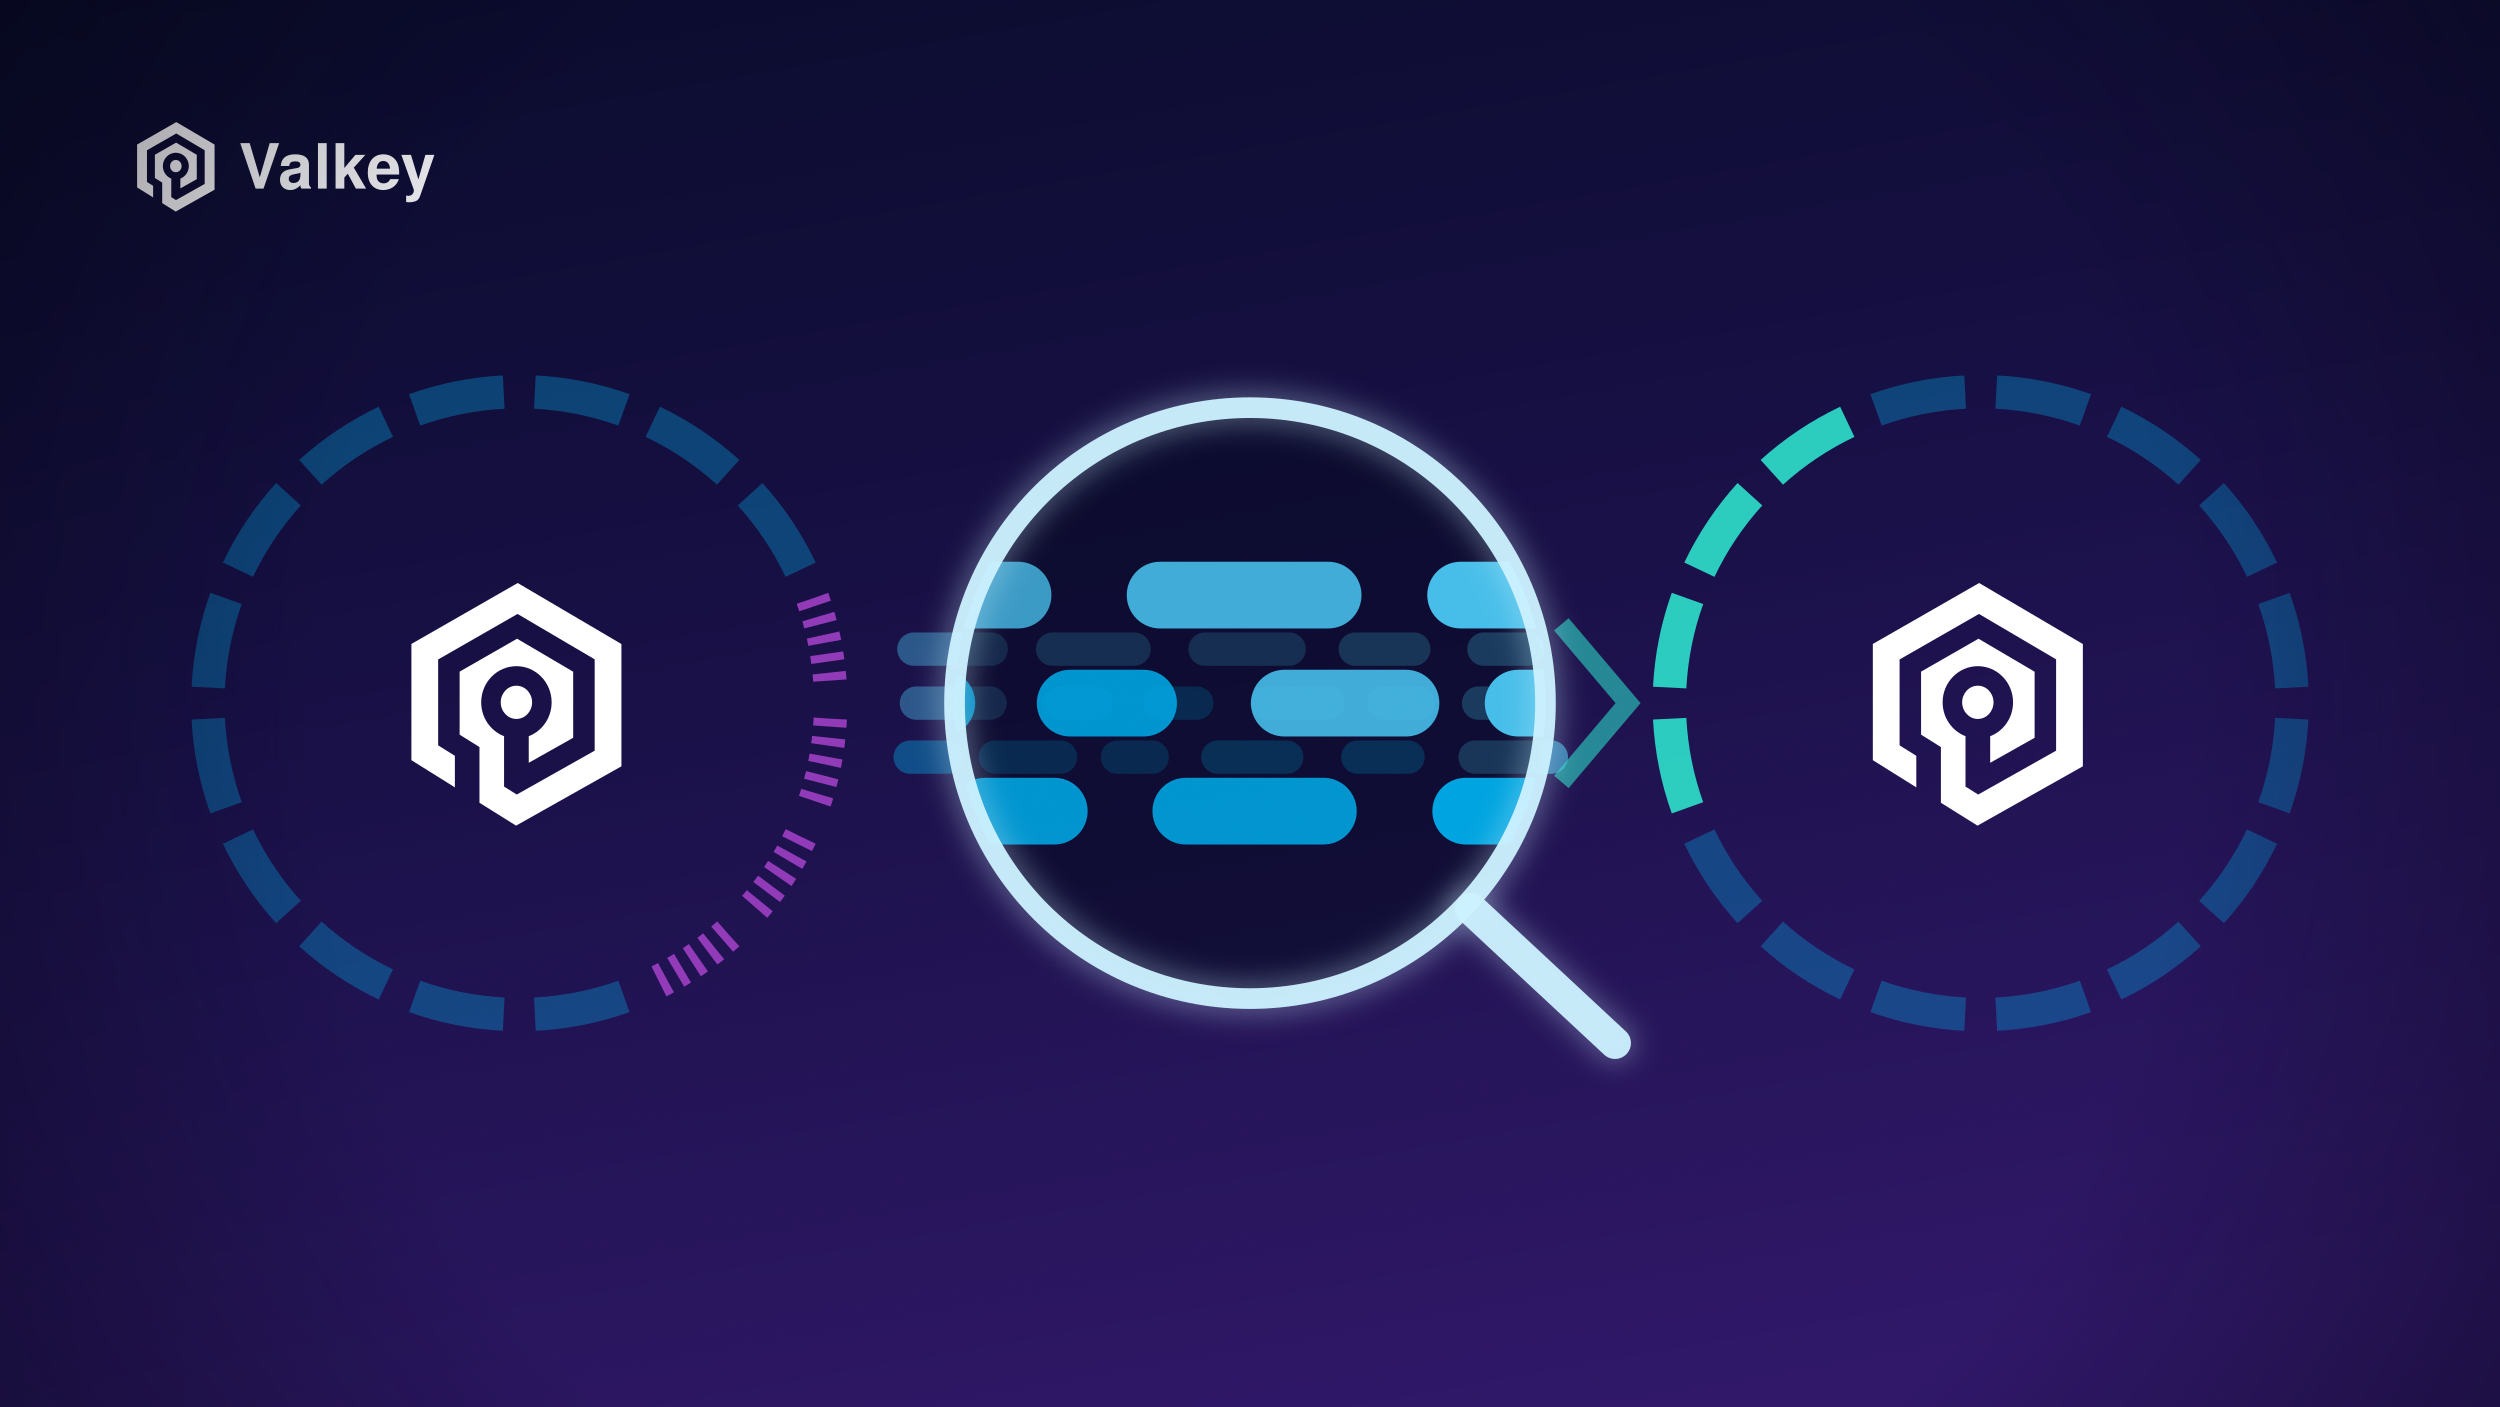
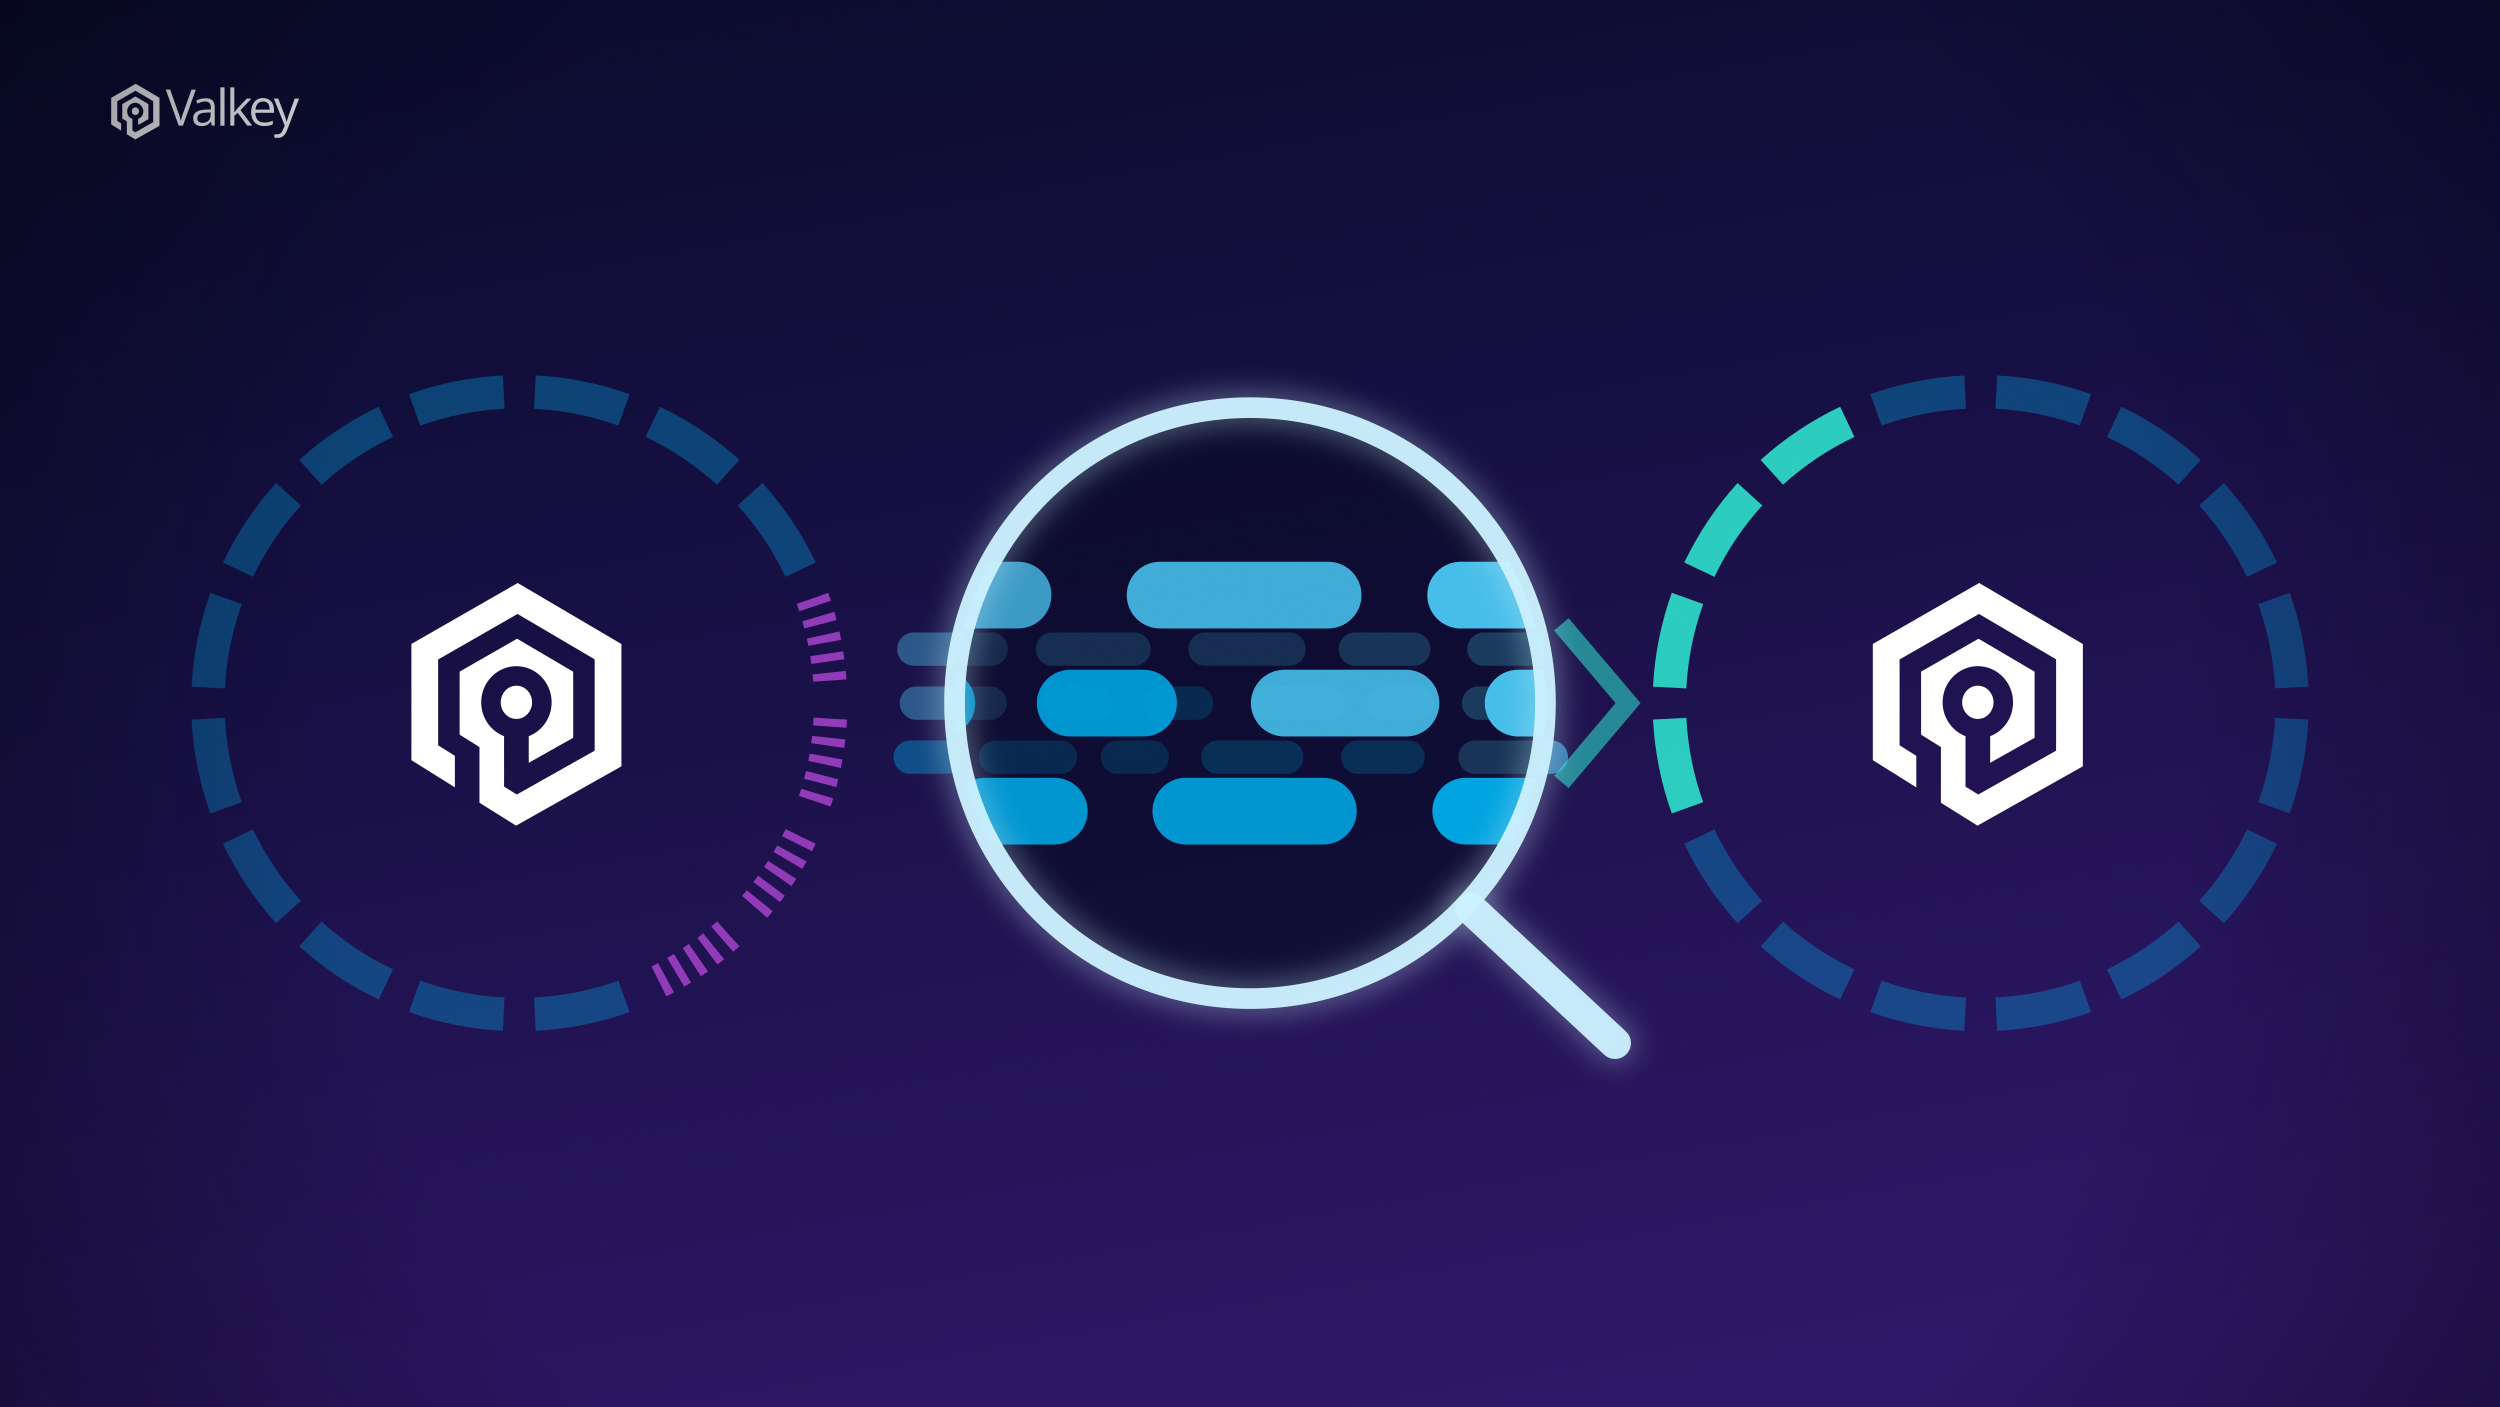
<svg xmlns="http://www.w3.org/2000/svg" width="1920" height="1080" viewBox="173.1 85.4 1573.8 885.2">
  <defs>
    <linearGradient id="sky" x1="0" y1="0" x2="0.32" y2="1">
      <stop offset="0" stop-color="#060A24" />
      <stop offset="0.48" stop-color="#171043" />
      <stop offset="1" stop-color="#301868" />
    </linearGradient>
    <radialGradient id="focus" gradientUnits="userSpaceOnUse" cx="960" cy="528" r="900">
      <stop offset="0" stop-color="#00A3E0" stop-opacity="0.42" />
      <stop offset="0.35" stop-color="#963CBD" stop-opacity="0.20" />
      <stop offset="1" stop-color="#963CBD" stop-opacity="0" />
    </radialGradient>
    <radialGradient id="vignette" gradientUnits="userSpaceOnUse" cx="960" cy="540" r="1180">
      <stop offset="0.5" stop-color="#03040F" stop-opacity="0" />
      <stop offset="1" stop-color="#03040F" stop-opacity="0.8" />
    </radialGradient>
    <radialGradient id="scrim">
      <stop offset="0" stop-color="#060A24" stop-opacity="0.72" />
      <stop offset="0.6" stop-color="#060A24" stop-opacity="0.45" />
      <stop offset="1" stop-color="#060A24" stop-opacity="0" />
    </radialGradient>
    <filter id="grain" x="0" y="0" width="100%" height="100%">
      <feTurbulence type="fractalNoise" baseFrequency="0.85" numOctaves="4" stitchTiles="stitch" />
      <feColorMatrix type="saturate" values="0" />
    </filter>
    <radialGradient id="h-cyan">
      <stop offset="0" stop-color="#46BDE9" stop-opacity="0.75" />
      <stop offset="0.4" stop-color="#46BDE9" stop-opacity="0.22" />
      <stop offset="1" stop-color="#46BDE9" stop-opacity="0" />
    </radialGradient>
    <radialGradient id="h-ice">
      <stop offset="0" stop-color="#CCF1FF" stop-opacity="0.75" />
      <stop offset="0.4" stop-color="#CCF1FF" stop-opacity="0.22" />
      <stop offset="1" stop-color="#CCF1FF" stop-opacity="0" />
    </radialGradient>
    <radialGradient id="h-mint">
      <stop offset="0" stop-color="#2CD5C4" stop-opacity="0.75" />
      <stop offset="0.4" stop-color="#2CD5C4" stop-opacity="0.22" />
      <stop offset="1" stop-color="#2CD5C4" stop-opacity="0" />
    </radialGradient>
    <radialGradient id="h-coral">
      <stop offset="0" stop-color="#F65275" stop-opacity="0.75" />
      <stop offset="0.4" stop-color="#F65275" stop-opacity="0.22" />
      <stop offset="1" stop-color="#F65275" stop-opacity="0" />
    </radialGradient>
    <radialGradient id="h-violet">
      <stop offset="0" stop-color="#963CBD" stop-opacity="0.75" />
      <stop offset="0.4" stop-color="#963CBD" stop-opacity="0.22" />
      <stop offset="1" stop-color="#963CBD" stop-opacity="0" />
    </radialGradient>
    <radialGradient id="h-gold">
      <stop offset="0" stop-color="#FFB81C" stop-opacity="0.75" />
      <stop offset="0.4" stop-color="#FFB81C" stop-opacity="0.22" />
      <stop offset="1" stop-color="#FFB81C" stop-opacity="0" />
    </radialGradient>
    <filter id="blur3" x="-70%" y="-70%" width="240%" height="240%">
      <feGaussianBlur stdDeviation="3" />
    </filter>
    <filter id="blur8" x="-70%" y="-70%" width="240%" height="240%">
      <feGaussianBlur stdDeviation="8" />
    </filter>
    <filter id="blur18" x="-70%" y="-70%" width="240%" height="240%">
      <feGaussianBlur stdDeviation="18" />
    </filter>
    <filter id="blur40" x="-70%" y="-70%" width="240%" height="240%">
      <feGaussianBlur stdDeviation="40" />
    </filter>
  </defs>
  <rect width="1920" height="1080" fill="url(#sky)" />
  <clipPath id="lensQuiet">
    <circle cx="960" cy="528" r="186" />
  </clipPath>
  <g>
    <rect x="737.9" y="483.5" width="69.7" height="21" rx="10.5" fill="#46BDE9" opacity="0.4" />
    <rect x="825.2" y="483.5" width="72.3" height="21" rx="10.5" fill="#46BDE9" opacity="0.5" />
    <rect x="921.2" y="483.5" width="73.9" height="21" rx="10.5" fill="#46BDE9" opacity="0.5" />
    <rect x="1015.8" y="483.5" width="57.8" height="21" rx="10.5" fill="#46BDE9" opacity="0.6" />
    <rect x="1096.8" y="483.5" width="48.3" height="21" rx="10.5" fill="#46BDE9" opacity="0.7" />
    <rect x="739.5" y="517.5" width="67.4" height="21" rx="10.5" fill="#46BDE9" opacity="0.4" />
    <rect x="830.2" y="517.5" width="43.3" height="21" rx="10.5" fill="#00A3E0" opacity="0.5" />
    <rect x="892.9" y="517.5" width="44.1" height="21" rx="10.5" fill="#00A3E0" opacity="0.5" />
    <rect x="960.3" y="517.5" width="59.3" height="21" rx="10.5" fill="#46BDE9" opacity="0.6" />
    <rect x="1033.9" y="517.5" width="42.3" height="21" rx="10.5" fill="#46BDE9" opacity="0.6" />
    <rect x="1093.4" y="517.5" width="42.2" height="21" rx="10.5" fill="#46BDE9" opacity="0.7" />
    <rect x="735.6" y="551.5" width="44.2" height="21" rx="10.5" fill="#00A3E0" opacity="0.4" />
    <rect x="789.2" y="551.5" width="62" height="21" rx="10.5" fill="#00A3E0" opacity="0.5" />
    <rect x="866.1" y="551.5" width="42.8" height="21" rx="10.5" fill="#00A3E0" opacity="0.5" />
    <rect x="929.3" y="551.5" width="64.3" height="21" rx="10.5" fill="#00A3E0" opacity="0.6" />
    <rect x="1017.4" y="551.5" width="52.6" height="21" rx="10.5" fill="#00A3E0" opacity="0.6" />
    <rect x="1091.2" y="551.5" width="69" height="21" rx="10.5" fill="#46BDE9" opacity="0.6" />
  </g>
  <path d="M 1156 478.4 L 1198 528 L 1156 577.6" fill="none" stroke="#2CD5C4" stroke-width="12" stroke-linejoin="miter" opacity="0.6" />
  <g>
    <path d="M 695.8 537.8 A 196 196 0 0 1 684.6 593.9" fill="none" stroke="#963CBD" stroke-width="21" opacity="0.95" stroke-dasharray="5 7" />
    <path d="M 677.1 612 A 196 196 0 0 1 645.3 659.5" fill="none" stroke="#963CBD" stroke-width="21" opacity="0.95" stroke-dasharray="5 7" />
    <path d="M 631.5 673.3 A 196 196 0 0 1 584 705.1" fill="none" stroke="#963CBD" stroke-width="21" opacity="0.95" stroke-dasharray="5 7" />
    <path d="M 565.9 712.6 A 196 196 0 0 1 509.8 723.8" fill="none" stroke="#00A3E0" stroke-width="21" opacity="0.34" />
    <path d="M 490.2 723.8 A 196 196 0 0 1 434.1 712.6" fill="none" stroke="#00A3E0" stroke-width="21" opacity="0.34" />
    <path d="M 416 705.1 A 196 196 0 0 1 368.5 673.3" fill="none" stroke="#00A3E0" stroke-width="21" opacity="0.34" />
    <path d="M 354.7 659.5 A 196 196 0 0 1 322.9 612" fill="none" stroke="#00A3E0" stroke-width="21" opacity="0.34" />
    <path d="M 315.4 593.9 A 196 196 0 0 1 304.2 537.8" fill="none" stroke="#00A3E0" stroke-width="21" opacity="0.34" />
    <path d="M 304.2 518.2 A 196 196 0 0 1 315.4 462.1" fill="none" stroke="#00A3E0" stroke-width="21" opacity="0.34" />
    <path d="M 322.9 444 A 196 196 0 0 1 354.7 396.5" fill="none" stroke="#00A3E0" stroke-width="21" opacity="0.34" />
    <path d="M 368.5 382.7 A 196 196 0 0 1 416 350.9" fill="none" stroke="#00A3E0" stroke-width="21" opacity="0.34" />
    <path d="M 434.1 343.4 A 196 196 0 0 1 490.2 332.2" fill="none" stroke="#00A3E0" stroke-width="21" opacity="0.34" />
    <path d="M 509.8 332.2 A 196 196 0 0 1 565.9 343.4" fill="none" stroke="#00A3E0" stroke-width="21" opacity="0.34" />
    <path d="M 584 350.9 A 196 196 0 0 1 631.5 382.7" fill="none" stroke="#00A3E0" stroke-width="21" opacity="0.34" />
    <path d="M 645.3 396.5 A 196 196 0 0 1 677.1 444" fill="none" stroke="#00A3E0" stroke-width="21" opacity="0.34" />
    <path d="M 684.6 462.1 A 196 196 0 0 1 695.8 518.2" fill="none" stroke="#963CBD" stroke-width="21" opacity="0.95" stroke-dasharray="5 7" />
  </g>
  <g>
    <path d="M 1615.8 537.8 A 196 196 0 0 1 1604.6 593.9" fill="none" stroke="#00A3E0" stroke-width="21" opacity="0.34" />
    <path d="M 1597.1 612 A 196 196 0 0 1 1565.3 659.5" fill="none" stroke="#00A3E0" stroke-width="21" opacity="0.34" />
    <path d="M 1551.5 673.3 A 196 196 0 0 1 1504 705.1" fill="none" stroke="#00A3E0" stroke-width="21" opacity="0.34" />
    <path d="M 1485.9 712.6 A 196 196 0 0 1 1429.8 723.8" fill="none" stroke="#00A3E0" stroke-width="21" opacity="0.34" />
    <path d="M 1410.2 723.8 A 196 196 0 0 1 1354.1 712.6" fill="none" stroke="#00A3E0" stroke-width="21" opacity="0.34" />
    <path d="M 1336 705.1 A 196 196 0 0 1 1288.5 673.3" fill="none" stroke="#00A3E0" stroke-width="21" opacity="0.34" />
    <path d="M 1274.7 659.5 A 196 196 0 0 1 1242.9 612" fill="none" stroke="#00A3E0" stroke-width="21" opacity="0.34" />
    <path d="M 1235.4 593.9 A 196 196 0 0 1 1224.2 537.8" fill="none" stroke="#2CD5C4" stroke-width="21" opacity="0.95" />
    <path d="M 1224.2 518.2 A 196 196 0 0 1 1235.4 462.1" fill="none" stroke="#2CD5C4" stroke-width="21" opacity="0.95" />
    <path d="M 1242.9 444 A 196 196 0 0 1 1274.7 396.5" fill="none" stroke="#2CD5C4" stroke-width="21" opacity="0.95" />
    <path d="M 1288.5 382.7 A 196 196 0 0 1 1336 350.9" fill="none" stroke="#2CD5C4" stroke-width="21" opacity="0.95" />
    <path d="M 1354.1 343.4 A 196 196 0 0 1 1410.2 332.2" fill="none" stroke="#00A3E0" stroke-width="21" opacity="0.34" />
    <path d="M 1429.8 332.2 A 196 196 0 0 1 1485.9 343.4" fill="none" stroke="#00A3E0" stroke-width="21" opacity="0.34" />
    <path d="M 1504 350.9 A 196 196 0 0 1 1551.5 382.7" fill="none" stroke="#00A3E0" stroke-width="21" opacity="0.34" />
    <path d="M 1565.3 396.5 A 196 196 0 0 1 1597.1 444" fill="none" stroke="#00A3E0" stroke-width="21" opacity="0.34" />
    <path d="M 1604.6 462.1 A 196 196 0 0 1 1615.8 518.2" fill="none" stroke="#00A3E0" stroke-width="21" opacity="0.34" />
  </g>
  <g>
    <g transform="translate(429.9 448) scale(2.1918)">
      <path d="M 13.482 60.695 L 0.998 52.884 L 0.998 19.503 L 31.528 2.001 L 61.318 19.532 L 61.318 54.645 L 31.055 71.689 L 20.548 65.116 L 20.548 51.041 L 20.548 49.12 L 14.852 45.556 L 14.852 27.453 L 31.346 17.997 L 47.464 27.482 L 47.464 46.451 L 34.703 53.638 L 34.703 45.999 C 38.529 44.526 41.274 40.739 41.274 36.27 C 41.274 30.511 36.713 25.884 31.158 25.884 C 25.603 25.884 21.042 30.511 21.042 36.27 C 21.042 40.739 23.787 44.526 27.612 45.999 L 27.612 60.474 L 31.261 62.756 L 53.635 50.155 L 53.635 23.925 L 31.477 10.885 L 8.681 23.954 L 8.681 48.629 L 13.482 51.633 L 13.482 60.695 Z M 31.158 31.498 C 33.672 31.498 35.66 33.664 35.66 36.27 C 35.66 38.877 33.672 41.043 31.158 41.043 C 28.644 41.043 26.656 38.877 26.656 36.27 C 26.656 33.664 28.644 31.498 31.158 31.498 Z" fill="#FFFFFF" fill-rule="evenodd" />
    </g>
  </g>
  <g>
    <g transform="translate(1349.9 448) scale(2.1918)">
      <path d="M 13.482 60.695 L 0.998 52.884 L 0.998 19.503 L 31.528 2.001 L 61.318 19.532 L 61.318 54.645 L 31.055 71.689 L 20.548 65.116 L 20.548 51.041 L 20.548 49.12 L 14.852 45.556 L 14.852 27.453 L 31.346 17.997 L 47.464 27.482 L 47.464 46.451 L 34.703 53.638 L 34.703 45.999 C 38.529 44.526 41.274 40.739 41.274 36.27 C 41.274 30.511 36.713 25.884 31.158 25.884 C 25.603 25.884 21.042 30.511 21.042 36.27 C 21.042 40.739 23.787 44.526 27.612 45.999 L 27.612 60.474 L 31.261 62.756 L 53.635 50.155 L 53.635 23.925 L 31.477 10.885 L 8.681 23.954 L 8.681 48.629 L 13.482 51.633 L 13.482 60.695 Z M 31.158 31.498 C 33.672 31.498 35.66 33.664 35.66 36.27 C 35.66 38.877 33.672 41.043 31.158 41.043 C 28.644 41.043 26.656 38.877 26.656 36.27 C 26.656 33.664 28.644 31.498 31.158 31.498 Z" fill="#FFFFFF" fill-rule="evenodd" />
    </g>
  </g>
  <g clip-path="url(#lensQuiet)">
    <circle cx="960" cy="528" r="186" fill="#060A24" opacity="0.62" />
    <g transform="translate(960 528) scale(2) translate(-960 -528)">
      <rect x="737.9" y="483.5" width="69.7" height="21" rx="10.5" fill="#46BDE9" opacity="0.8" />
      <rect x="825.2" y="483.5" width="72.3" height="21" rx="10.5" fill="#46BDE9" opacity="0.8" />
      <rect x="921.2" y="483.5" width="73.9" height="21" rx="10.5" fill="#46BDE9" opacity="0.9" />
      <rect x="1015.8" y="483.5" width="57.8" height="21" rx="10.5" fill="#46BDE9" opacity="1" />
      <rect x="1096.8" y="483.5" width="48.3" height="21" rx="10.5" fill="#46BDE9" opacity="1" />
      <rect x="739.5" y="517.5" width="67.4" height="21" rx="10.5" fill="#46BDE9" opacity="0.8" />
      <rect x="830.2" y="517.5" width="43.3" height="21" rx="10.5" fill="#00A3E0" opacity="0.8" />
      <rect x="892.9" y="517.5" width="44.1" height="21" rx="10.5" fill="#00A3E0" opacity="0.9" />
      <rect x="960.3" y="517.5" width="59.3" height="21" rx="10.5" fill="#46BDE9" opacity="0.9" />
      <rect x="1033.9" y="517.5" width="42.3" height="21" rx="10.5" fill="#46BDE9" opacity="1" />
      <rect x="1093.4" y="517.5" width="42.2" height="21" rx="10.5" fill="#46BDE9" opacity="1" />
      <rect x="735.6" y="551.5" width="44.2" height="21" rx="10.5" fill="#00A3E0" opacity="0.8" />
      <rect x="789.2" y="551.5" width="62" height="21" rx="10.5" fill="#00A3E0" opacity="0.8" />
      <rect x="866.1" y="551.5" width="42.8" height="21" rx="10.5" fill="#00A3E0" opacity="0.9" />
      <rect x="929.3" y="551.5" width="64.3" height="21" rx="10.5" fill="#00A3E0" opacity="0.9" />
      <rect x="1017.4" y="551.5" width="52.6" height="21" rx="10.5" fill="#00A3E0" opacity="1" />
      <rect x="1091.2" y="551.5" width="69" height="21" rx="10.5" fill="#46BDE9" opacity="1" />
    </g>
  </g>
  <line x1="1099" y1="657.5" x2="1189.8" y2="742" stroke="#CCF1FF" stroke-width="26" stroke-linecap="round" opacity="0.3" filter="url(#blur8)" />
  <line x1="1099" y1="657.5" x2="1189.8" y2="742" stroke="#CCF1FF" stroke-width="20" stroke-linecap="round" opacity="0.95" />
  <circle cx="960" cy="528" r="186" fill="none" stroke="#CCF1FF" stroke-width="22" opacity="0.3" filter="url(#blur8)" />
  <circle cx="960" cy="528" r="186" fill="none" stroke="#CCF1FF" stroke-width="13" opacity="0.95" />
  <g opacity="0.92">
-     <g transform="translate(258.6 160.6) scale(0.8084)">
-       <path d="M 13.482 60.695 L 0.998 52.884 L 0.998 19.503 L 31.528 2.001 L 61.318 19.532 L 61.318 54.645 L 31.055 71.689 L 20.548 65.116 L 20.548 51.041 L 20.548 49.12 L 14.852 45.556 L 14.852 27.453 L 31.346 17.997 L 47.464 27.482 L 47.464 46.451 L 34.703 53.638 L 34.703 45.999 C 38.529 44.526 41.274 40.739 41.274 36.27 C 41.274 30.511 36.713 25.884 31.158 25.884 C 25.603 25.884 21.042 30.511 21.042 36.27 C 21.042 40.739 23.787 44.526 27.612 45.999 L 27.612 60.474 L 31.261 62.756 L 53.635 50.155 L 53.635 23.925 L 31.477 10.885 L 8.681 23.954 L 8.681 48.629 L 13.482 51.633 L 13.482 60.695 Z M 31.158 31.498 C 33.672 31.498 35.66 33.664 35.66 36.27 C 35.66 38.877 33.672 41.043 31.158 41.043 C 28.644 41.043 26.656 38.877 26.656 36.27 C 26.656 33.664 28.644 31.498 31.158 31.498 Z" fill="#FFFFFF" fill-rule="evenodd" />
+     <g transform="translate(239.2 134.1) scale(0.67123)">
+       <path d="M15.2,50l-9.4-5.9v-25L28.8,6l22.3,13.1v26.3l-22.7,12.8-7.9-4.9v-12l-4.3-2.7v-13.6l12.4-7.1,12.1,7.1v14.2l-9.6,5.4v-5.7c2.9-1.1,4.9-3.9,4.9-7.3s-3.4-7.8-7.6-7.8-7.6,3.5-7.6,7.8,2.1,6.2,4.9,7.3v10.9l2.7,1.7,16.8-9.5v-19.7l-16.6-9.8-17.1,9.8v18.5l3.6,2.3v6.8ZM28.5,28.1c1.9,0,3.4,1.6,3.4,3.6s-1.5,3.6-3.4,3.6-3.4-1.6-3.4-3.6,1.5-3.6,3.4-3.6Z" fill="#FFFFFF" fill-rule="evenodd" />
+       <path d="M85.2,11.4l-12.1,33.8h-4l-12.1-33.8h4.1l7.9,22.3c.3.9.6,1.8.9,2.6.3.8.5,1.6.7,2.4.2.8.4,1.5.5,2.2.2-.7.3-1.4.5-2.2.2-.8.4-1.6.7-2.4.3-.8.6-1.7.9-2.6l7.9-22.2h4.2Z" fill="#FFFFFF" />
+       <path d="M94,19.5c3,0,5.3.7,6.7,2,1.5,1.4,2.2,3.5,2.2,6.5v17.2h-2.8l-.7-3.7h-.2c-.7.9-1.4,1.7-2.2,2.3-.8.6-1.7,1.1-2.7,1.4-1,.3-2.2.5-3.7.5s-2.9-.3-4.1-.8c-1.2-.5-2.1-1.4-2.8-2.5-.7-1.1-1-2.5-1-4.2,0-2.5,1-4.5,3-5.8,2-1.4,5.1-2.1,9.2-2.2l4.4-.2v-1.5c0-2.2-.5-3.7-1.4-4.6-.9-.9-2.3-1.3-4-1.3-1.3,0-2.6.2-3.8.6-1.2.4-2.3.8-3.4,1.4l-1.2-2.9c1.1-.6,2.5-1.1,3.9-1.5,1.5-.4,3-.6,4.7-.6h0ZM99.1,32.8l-3.9.2c-3.2.1-5.4.6-6.7,1.5s-1.9,2.2-1.9,3.9.4,2.5,1.3,3.2c.9.7,2,1,3.5,1,2.3,0,4.1-.6,5.5-1.9s2.2-3.1,2.2-5.6v-2.3Z" fill="#FFFFFF" />
+       <path d="M112.1,45.3h-3.9V9.3h3.9v36Z" fill="#FFFFFF" />
+       <path d="M121.3,9.3v18.7c0,.6,0,1.4,0,2.3,0,.9,0,1.7-.1,2.3h.2c.3-.4.8-1,1.4-1.8.6-.8,1.2-1.4,1.6-1.9l8.4-9h4.5l-10.2,10.8,10.9,14.5h-4.6l-9-12-3.1,2.8v9.2h-3.8V9.3h3.8Z" fill="#FFFFFF" />
+       <path d="M148.2,19.4c2.2,0,4,.5,5.6,1.4,1.5,1,2.7,2.3,3.5,4,.8,1.7,1.2,3.7,1.2,6v2.4h-17.5c0,3,.8,5.2,2.2,6.8s3.5,2.3,6.1,2.3,3-.1,4.3-.4c1.2-.3,2.5-.7,3.8-1.3v3.4c-1.3.6-2.6,1-3.8,1.2-1.2.3-2.7.4-4.4.4-2.4,0-4.6-.5-6.4-1.5-1.8-1-3.2-2.5-4.2-4.4-1-1.9-1.5-4.3-1.5-7.1,0-2.7.5-5.1,1.4-7.1.9-2,2.2-3.5,3.9-4.6,1.7-1.1,3.7-1.6,5.9-1.6h0ZM148.2,22.6c-2.1,0-3.7.7-4.9,2-1.2,1.3-1.9,3.2-2.2,5.6h13.4c0-1.5-.3-2.8-.7-4-.4-1.2-1.1-2.1-2.1-2.7-.9-.6-2.1-1-3.6-1Z" fill="#FFFFFF" />
+       <path d="M158.4,19.9h4.1l5.6,14.7c.3.9.6,1.7.9,2.5.3.8.5,1.5.7,2.3.2.7.4,1.4.5,2.1h.2c.2-.8.5-1.8.9-3,.4-1.3.8-2.6,1.3-3.9l5.3-14.7h4.1l-11,29.1c-.6,1.6-1.3,2.9-2.1,4.1-.8,1.2-1.7,2-2.8,2.7-1.1.6-2.5.9-4,.9s-1.4,0-1.9-.1c-.6,0-1-.2-1.4-.3v-3.1c.3,0,.7.1,1.2.2.5,0,1,0,1.5,0,1,0,1.8-.2,2.5-.6.7-.4,1.3-.9,1.8-1.6.5-.7.9-1.5,1.3-2.5l1.4-3.6-10.2-25.4Z" fill="#FFFFFF" />
    </g>
-     <text x="323.4" y="204.1" fill="#FFFFFF" font-family="Helvetica Neue, Helvetica, Arial, sans-serif" font-size="39.3" font-weight="600" letter-spacing="0.5">Valkey</text>
  </g>
  <rect width="1920" height="1080" fill="url(#vignette)" />
  <rect width="1920" height="1080" filter="url(#grain)" opacity="0.055" style="mix-blend-mode:overlay" />
</svg>
